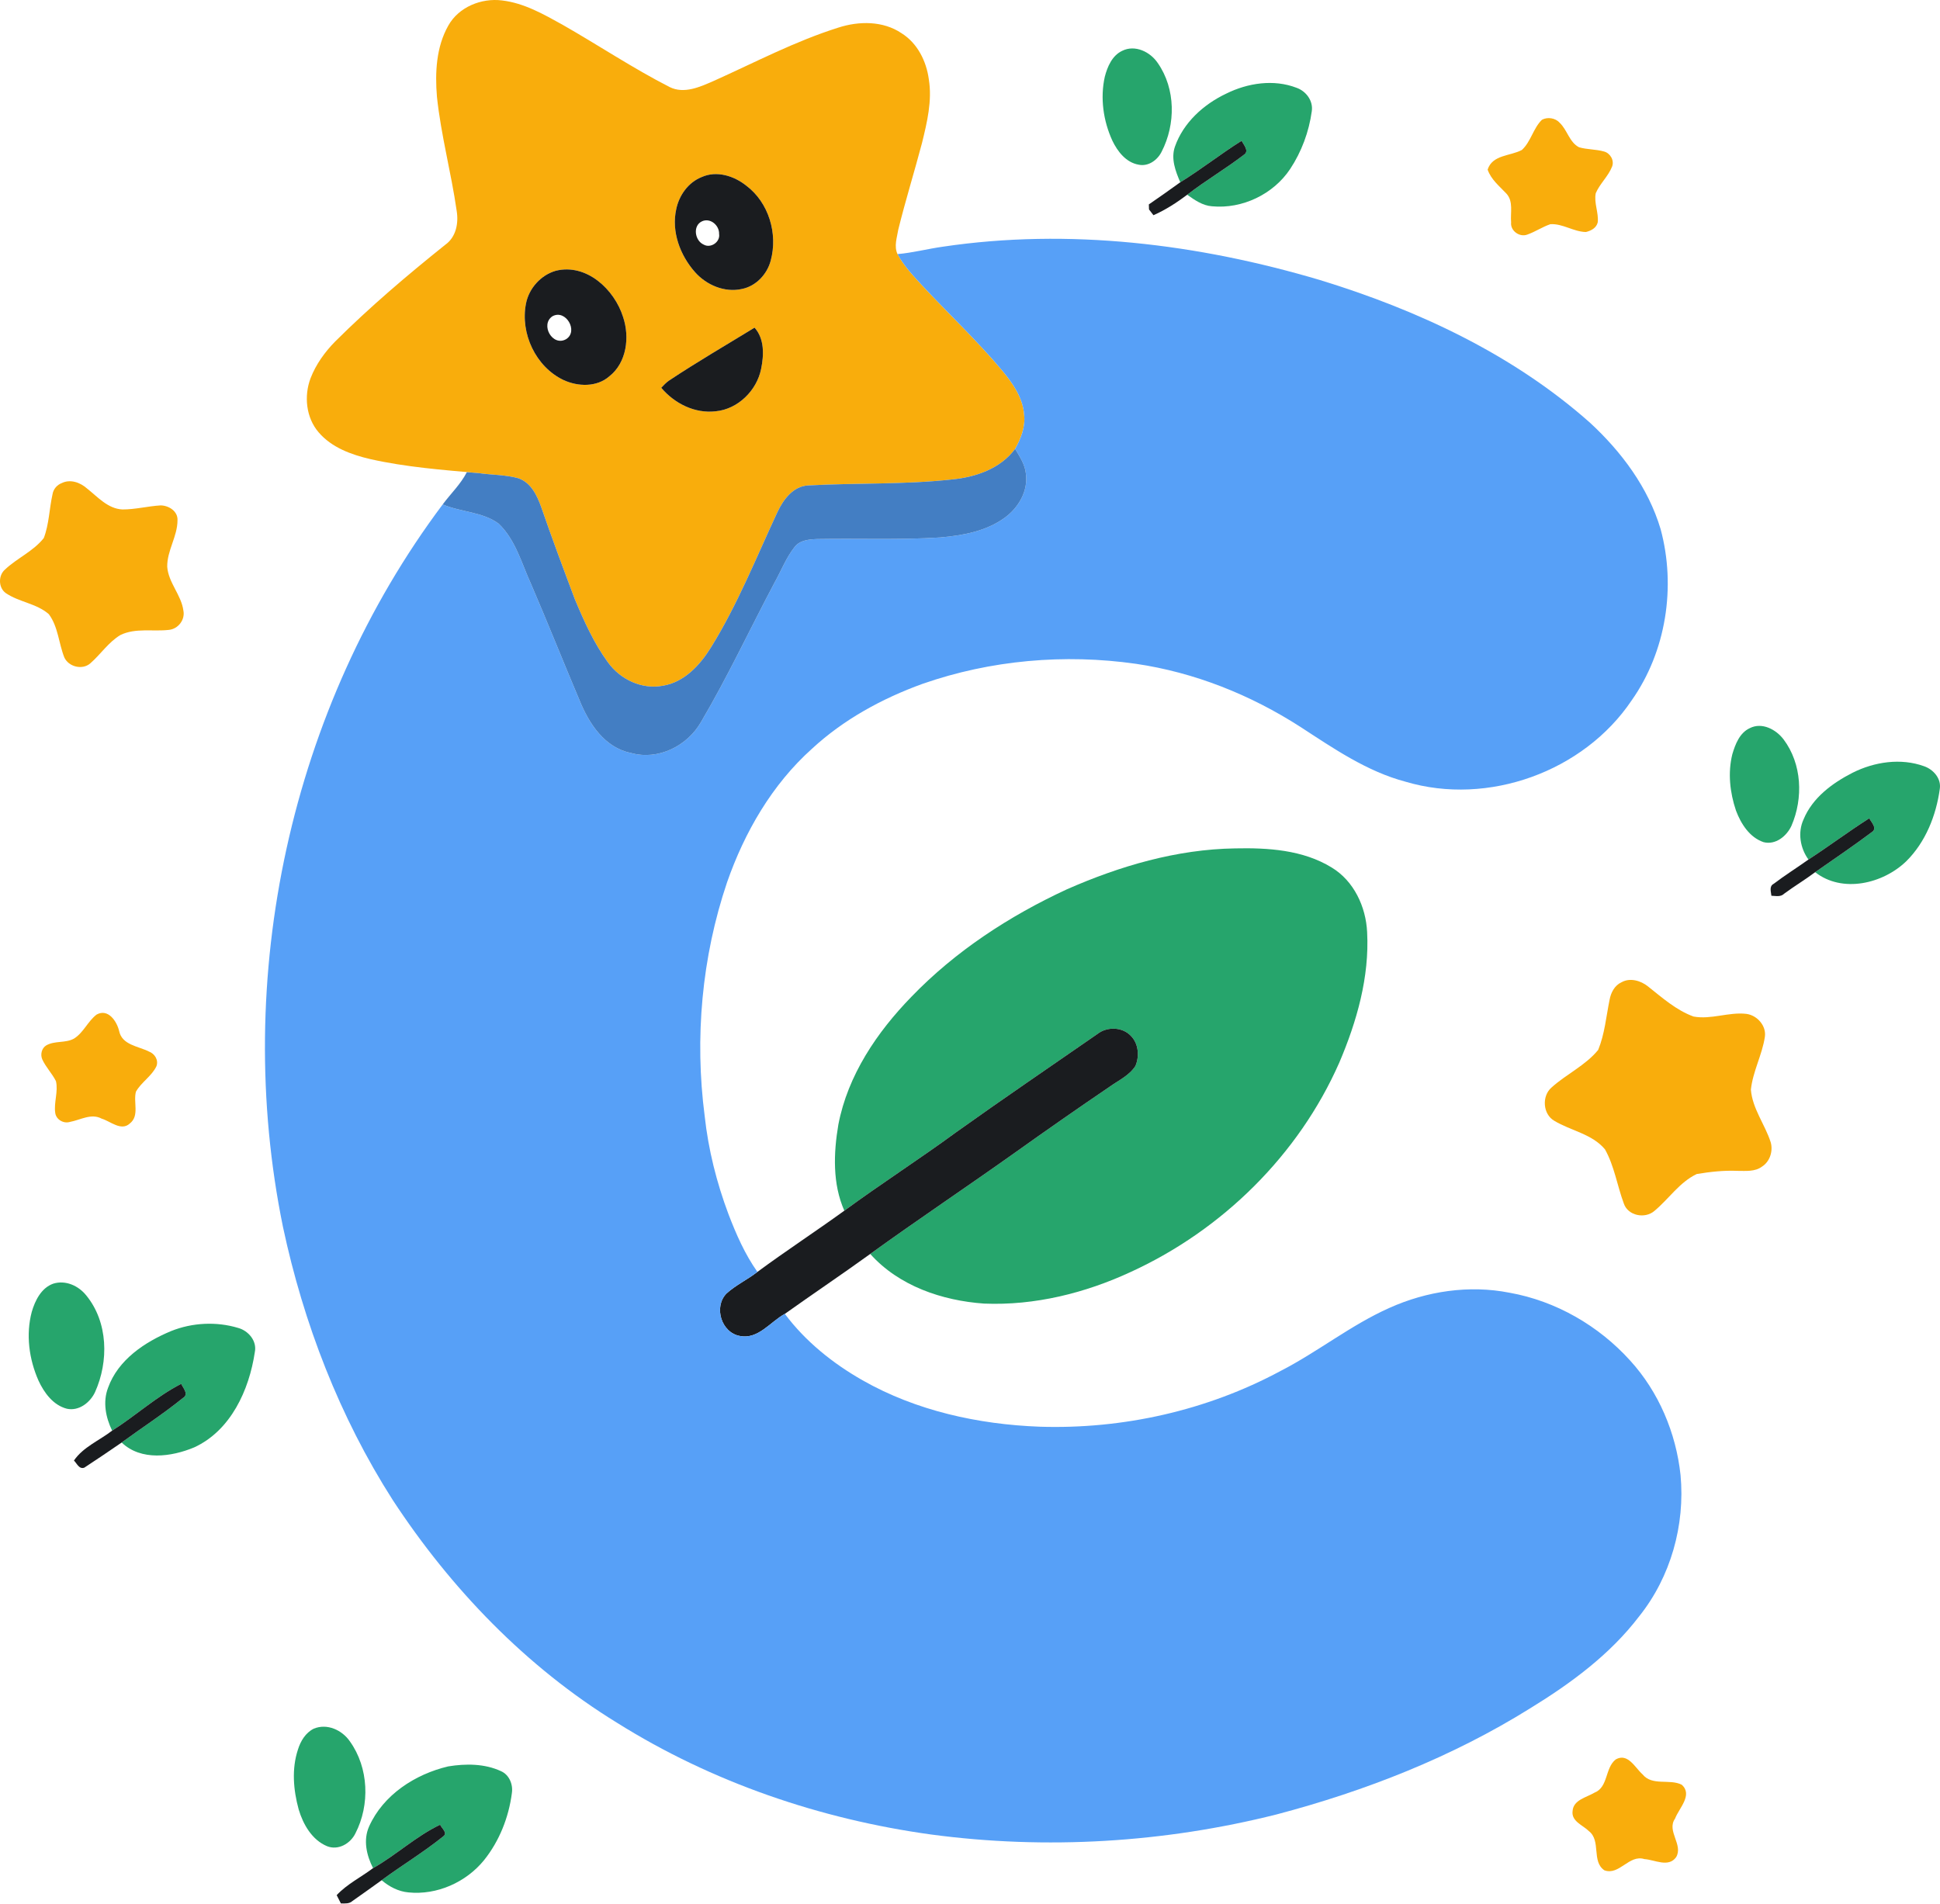
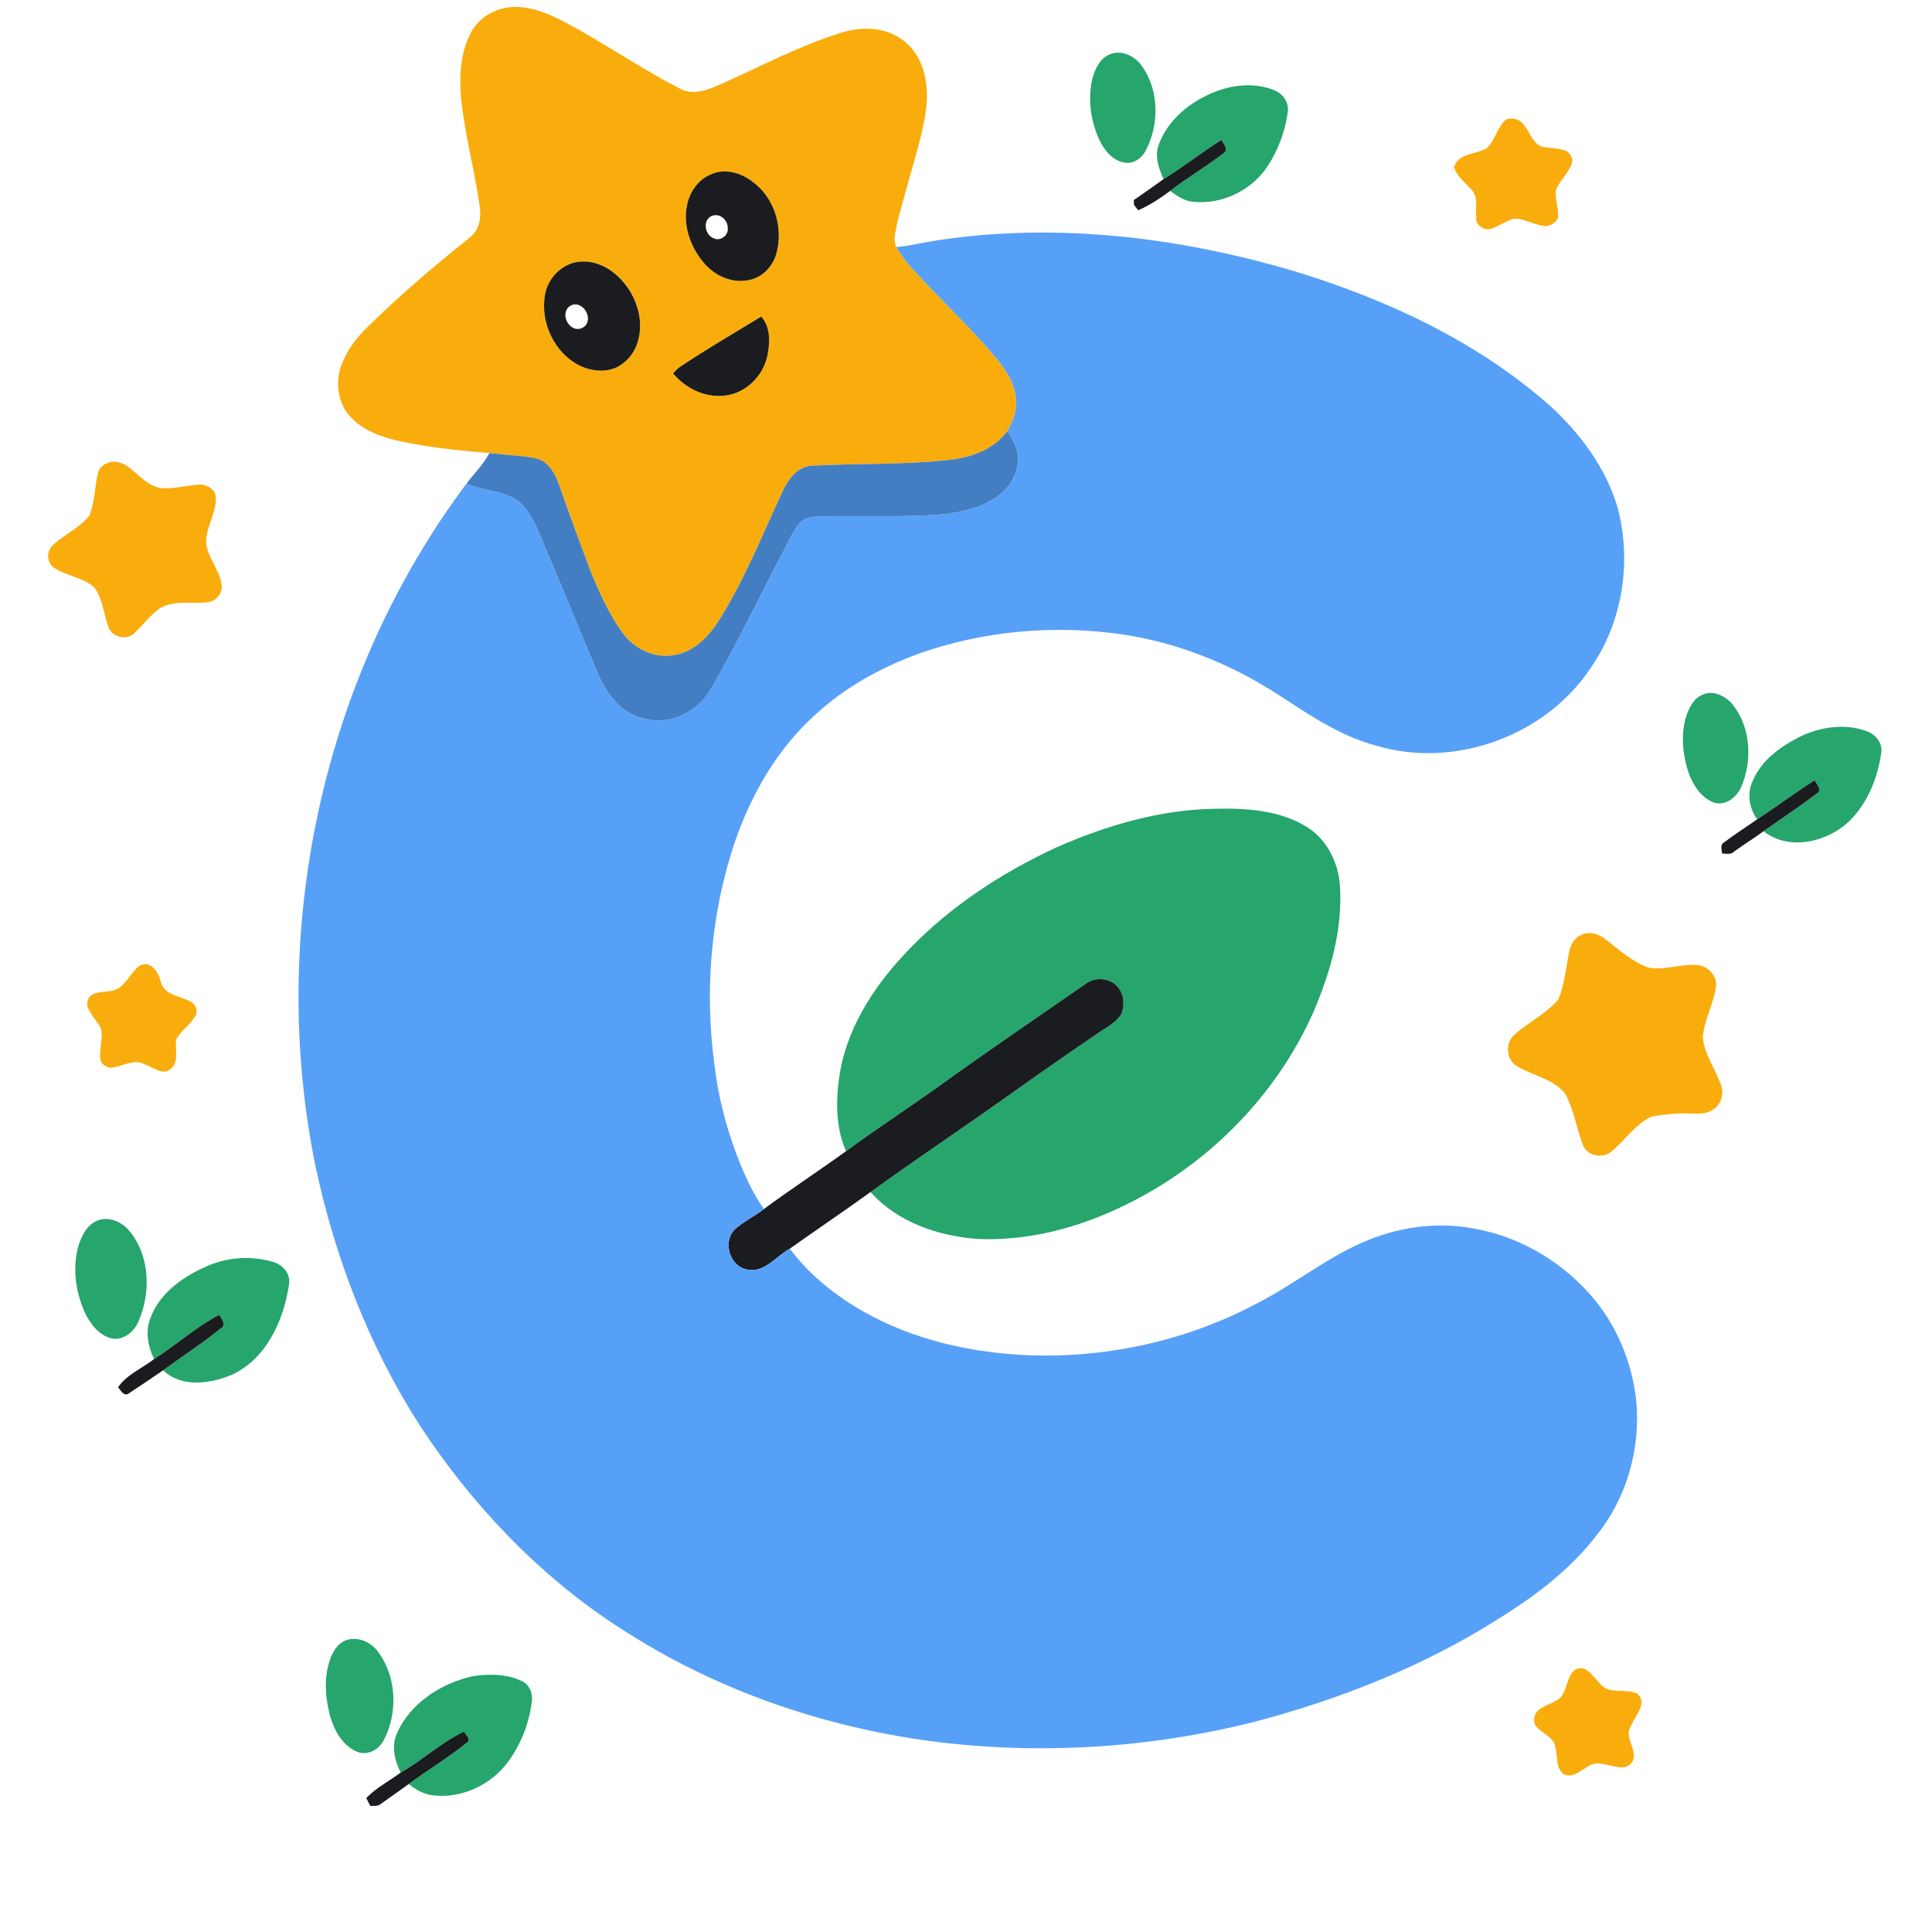
- <svg xmlns="http://www.w3.org/2000/svg" width="664.244pt" height="651.842pt" viewBox="0 0 664.244 651.842" version="1.1" id="svg64">
+ <svg xmlns="http://www.w3.org/2000/svg" width="700pt" height="700pt" viewBox="0 0 700 700" version="1.1" id="svg64">
  <defs id="defs68" />
-   <g id="#f9ad0cff" transform="translate(-176.0944,-187.8485)">
+   <g id="#f9ad0cff" transform="translate(-158.6521,-185.3567)">
    <path fill="#f9ad0c" opacity="1" d="m 329.61,196.58 c 3.55,-6.34 11.33,-9.48 18.37,-8.58 7.5,0.87 14.18,4.69 20.67,8.29 12.3,7.01 24.1,14.91 36.71,21.36 5.01,2.5 10.53,-0.09 15.2,-2.13 14.07,-6.32 27.8,-13.56 42.55,-18.21 7.07,-2.29 15.34,-2.37 21.69,1.93 5.43,3.4 8.49,9.57 9.32,15.78 1.18,7.33 -0.59,14.68 -2.33,21.77 -2.62,9.92 -5.67,19.72 -8.13,29.68 -0.44,2.74 -1.53,5.73 -0.26,8.4 2.24,4.13 5.51,7.55 8.67,10.98 9.02,9.66 18.67,18.74 27.16,28.88 3.62,4.35 7.1,9.31 7.52,15.14 0.47,4.15 -1.07,8.16 -3.09,11.69 -5.04,6.81 -13.5,9.71 -21.64,10.48 -16.32,1.79 -32.79,1.15 -49.16,2.04 -5.2,0.23 -8.59,4.88 -10.6,9.18 -7.26,15.57 -13.64,31.64 -22.73,46.28 -3.74,6.05 -9.13,11.94 -16.48,13.14 -7.19,1.38 -14.61,-2.17 -18.8,-8 -4.82,-6.6 -8.19,-14.13 -11.33,-21.63 -3.94,-10.45 -7.85,-20.92 -11.49,-31.48 -1.43,-4.02 -3.51,-8.45 -7.85,-9.94 -4.41,-1.23 -9.06,-1.11 -13.56,-1.76 -12.42,-1.1 -24.9,-2.05 -37.09,-4.79 -6.53,-1.52 -13.29,-3.96 -17.76,-9.21 -4.3,-5.02 -5.04,-12.42 -2.74,-18.5 1.84,-4.75 4.87,-8.96 8.42,-12.57 11.87,-11.82 24.65,-22.68 37.71,-33.14 3.69,-2.62 4.59,-7.36 3.9,-11.59 -1.87,-13.09 -5.38,-25.93 -6.76,-39.1 -0.68,-8.25 -0.27,-17.04 3.91,-24.39 m 86.75,51.9 c -4.61,1.82 -7.76,6.26 -8.73,11.02 -1.7,7.69 1.33,15.77 6.43,21.54 3.92,4.42 10.13,7.08 16.03,5.77 4.85,-0.95 8.68,-5.05 9.9,-9.75 2.49,-9.19 -0.68,-19.86 -8.39,-25.64 -4.18,-3.34 -10.13,-5.24 -15.24,-2.94 m -49.95,32.09 c -5.15,1.47 -9.22,6.03 -10.23,11.27 -1.99,10.21 3.35,21.62 12.84,26.14 4.94,2.29 11.4,2.51 15.7,-1.26 5.97,-4.69 7.02,-13.44 4.72,-20.29 -2.95,-9.46 -12.52,-18.45 -23.03,-15.86 m 38.72,37.63 c -0.99,0.68 -1.8,1.58 -2.63,2.44 4.54,5.39 11.51,8.9 18.65,8.05 7.61,-0.72 14.09,-7.13 15.55,-14.55 0.97,-4.71 1.17,-10.26 -2.25,-14.09 -9.8,6.01 -19.75,11.78 -29.32,18.15 z" id="path9" />
    <path fill="#f9ad0c" opacity="1" d="m 697.18,239.2 c 3.1,-2.86 3.86,-7.4 6.86,-10.33 1.91,-1.04 4.6,-0.65 6.07,1.02 2.63,2.46 3.3,6.66 6.64,8.39 2.78,0.81 5.75,0.65 8.55,1.45 2.13,0.55 3.58,3.04 2.77,5.15 -1.32,3.37 -4.18,5.82 -5.6,9.13 -0.67,3.34 1.04,6.63 0.68,9.97 -0.45,1.94 -2.27,2.89 -4.05,3.32 -4.22,-0.07 -7.92,-2.93 -12.16,-2.68 -2.76,0.93 -5.18,2.61 -7.93,3.57 -2.64,0.99 -5.84,-1.33 -5.52,-4.17 -0.3,-3.28 0.86,-7.18 -1.6,-9.86 -2.39,-2.56 -5.26,-4.8 -6.44,-8.23 1.64,-5.14 7.78,-4.6 11.73,-6.73 z" id="path11" />
    <path fill="#f9ad0c" opacity="1" d="m 197.22,353.29 c 2.94,-1.47 6.38,-0.21 8.68,1.85 3.66,2.88 7.12,6.94 12.11,7.17 4.4,0.02 8.7,-1.13 13.09,-1.39 2.78,0.03 5.94,2 5.77,5.1 0,5.52 -3.6,10.37 -3.52,15.91 0.41,5.5 4.83,9.65 5.54,15.03 0.63,3.14 -1.81,6.28 -4.96,6.59 -5.51,0.64 -11.4,-0.75 -16.59,1.75 -4.12,2.46 -6.77,6.62 -10.34,9.72 -2.71,2.37 -7.43,1.18 -8.89,-2.05 -1.92,-4.85 -2.1,-10.5 -5.29,-14.79 -4.2,-3.7 -10.21,-4.12 -14.76,-7.24 -2.55,-1.83 -2.6,-6.03 -0.26,-8.05 4.15,-3.92 9.69,-6.24 13.29,-10.79 1.83,-4.78 1.87,-10.04 2.99,-15 0.27,-1.73 1.52,-3.2 3.14,-3.81 z" id="path13" />
    <path fill="#f9ad0c" opacity="1" d="m 731.27,524.23 c 2.93,-1.65 6.6,-0.58 9.09,1.42 4.87,3.86 9.67,8.16 15.6,10.31 6.02,1.12 12.05,-1.62 18.1,-0.91 3.69,0.5 6.9,4.1 6.31,7.91 -0.94,6.17 -4.12,11.8 -4.78,18.03 0.51,6.55 4.84,11.92 6.79,18.05 0.85,3.02 -0.28,6.58 -2.97,8.3 -2.41,1.81 -5.58,1.47 -8.41,1.47 -4.67,-0.21 -9.35,0.32 -13.95,1.08 -5.93,2.83 -9.58,8.56 -14.51,12.65 -3.24,2.79 -9.08,1.64 -10.47,-2.58 -2.27,-6.12 -3.22,-12.78 -6.44,-18.52 -4.41,-5.29 -11.69,-6.36 -17.35,-9.77 -3.94,-2.26 -4.34,-8.46 -0.97,-11.39 5.07,-4.59 11.61,-7.54 15.99,-12.89 2.24,-5.45 2.73,-11.41 3.9,-17.15 0.45,-2.45 1.7,-4.92 4.07,-6.01 z" id="path15" />
    <path fill="#f9ad0c" opacity="1" d="m 209.18,535.28 c 3.93,-2.17 6.9,2.28 7.7,5.61 0.98,4.82 6.53,5.21 10.17,7.04 2,0.73 3.39,2.9 2.62,5.02 -1.63,3.45 -5.18,5.46 -7.03,8.74 -0.98,3.58 1.32,8.24 -2.12,10.92 -2.96,2.7 -6.6,-0.79 -9.61,-1.68 -3.58,-1.94 -7.31,0.47 -10.88,1.12 -2.16,0.67 -4.69,-0.78 -5.02,-3.06 -0.53,-3.62 1.08,-7.3 0.24,-10.91 -1.33,-2.65 -3.48,-4.79 -4.7,-7.49 -0.69,-1.63 -0.2,-3.78 1.35,-4.73 2.92,-1.72 6.64,-0.7 9.57,-2.37 3.25,-2.05 4.69,-5.92 7.71,-8.21 z" id="path17" />
    <path fill="#f9ad0c" opacity="1" d="m 729.33,790.35 c 4.14,-2.32 6.58,2.82 9.16,5.12 3.31,4.09 9.25,1.44 13.41,3.55 3.92,3.48 -0.93,8.03 -2.28,11.61 -2.99,4.27 2.92,8.96 0.36,13.22 -2.64,3.64 -7.33,0.86 -10.86,0.64 -5.26,-1.67 -8.57,5.72 -13.7,3.84 -4.49,-3.04 -1.04,-10.12 -5.3,-13.42 -2.07,-2.06 -6.07,-3.34 -5.58,-6.89 0.26,-3.81 4.73,-4.63 7.44,-6.25 4.86,-1.9 3.58,-8.5 7.35,-11.42 z" id="path19" />
  </g>
-   <g id="#26a56cff" transform="translate(-176.0944,-187.8485)">
+   <g id="#26a56cff" transform="translate(-158.6521,-185.3567)">
    <path fill="#26a56c" opacity="1" d="m 541.33,492.42 c 18.15,-8 37.66,-13.74 57.62,-14.04 11.25,-0.25 23.24,0.49 33.08,6.53 7.62,4.6 11.74,13.43 12.16,22.13 0.82,15.44 -3.54,30.64 -9.54,44.72 -13.89,31.55 -40.01,57.27 -71.27,71.61 -15.68,7.29 -33,11.61 -50.35,10.89 -14.34,-1.01 -29.17,-6.03 -38.97,-17 16.33,-11.79 33.08,-22.98 49.5,-34.65 10.73,-7.65 21.53,-15.19 32.43,-22.59 3.07,-2.19 6.77,-3.87 8.87,-7.14 1.41,-3.3 1.08,-7.63 -1.54,-10.27 -2.9,-3.12 -8.15,-3.27 -11.45,-0.69 -16.14,11.19 -32.39,22.23 -48.37,33.64 -12.58,9.23 -25.73,17.65 -38.31,26.89 -4.08,-9.18 -3.7,-19.75 -2.05,-29.47 3.23,-16.91 13.21,-31.66 25.05,-43.82 15.05,-15.61 33.52,-27.65 53.14,-36.74 z" id="path30" />
    <path fill="#26a56c" opacity="1" d="m 560.29,205.27 c 4.43,-2.24 9.69,0.35 12.25,4.21 6.12,8.81 6.13,20.94 1.29,30.32 -1.42,2.87 -4.54,5.14 -7.85,4.45 -4.33,-0.74 -7.24,-4.52 -9.03,-8.25 -3.1,-6.78 -4.2,-14.56 -2.58,-21.87 0.9,-3.45 2.5,-7.23 5.92,-8.86 z" id="path22" />
    <path fill="#26a56c" opacity="1" d="m 595.95,219.91 c 7.35,-3.65 16.27,-5.01 24.07,-2 3.28,1.15 5.76,4.48 5.22,8.04 -0.96,7.01 -3.5,13.88 -7.41,19.78 -5.76,8.66 -16.42,13.75 -26.77,12.76 -3.23,-0.24 -5.92,-2.14 -8.47,-3.95 6.25,-4.85 13.12,-8.86 19.38,-13.67 1.98,-1.26 -0.02,-3.4 -0.77,-4.8 -7.16,4.5 -13.8,9.76 -20.99,14.2 -1.63,-3.81 -3.27,-8.08 -1.82,-12.22 2.89,-8.22 9.82,-14.48 17.56,-18.14 z" id="path24" />
    <path fill="#26a56c" opacity="1" d="m 775.24,437.19 c 4.16,-2.11 8.99,0.47 11.56,3.89 6.28,8.38 6.76,20.07 2.7,29.51 -1.62,3.57 -5.45,6.71 -9.58,5.65 -4.79,-1.62 -7.75,-6.31 -9.44,-10.82 -2.08,-6.16 -2.83,-12.96 -1.24,-19.31 1.02,-3.44 2.51,-7.33 6,-8.92 z" id="path26" />
    <path fill="#26a56c" opacity="1" d="m 810.4,452.48 c 7.47,-3.75 16.52,-5.13 24.51,-2.23 3.17,1.11 5.9,4.2 5.36,7.74 -1.25,9.12 -4.86,18.23 -11.48,24.79 -8,7.73 -21.9,11.03 -31.2,3.75 6.49,-4.53 13.06,-8.97 19.39,-13.72 2.02,-1.24 -0.13,-3.36 -0.87,-4.73 -7.07,4.51 -13.79,9.54 -20.81,14.12 -2.85,-3.92 -3.74,-9.28 -1.68,-13.75 3.07,-7.43 9.83,-12.42 16.78,-15.97 z" id="path28" />
    <path fill="#26a56c" opacity="1" d="m 194.31,627.44 c 4.2,-1.32 8.65,0.69 11.3,4 7.53,9.17 7.76,22.62 3.03,33.13 -1.67,3.57 -5.52,6.59 -9.64,5.7 -4.69,-1.21 -7.79,-5.45 -9.72,-9.63 -3.24,-7.32 -4.38,-15.76 -2.31,-23.55 1.14,-3.91 3.26,-8.19 7.34,-9.65 z" id="path32" />
    <path fill="#26a56c" opacity="1" d="m 234.73,643.65 c 7.2,-2.88 15.46,-3.3 22.89,-1.06 3.55,0.97 6.53,4.49 5.72,8.32 -1.93,12.96 -8.24,26.84 -20.75,32.59 -7.79,3.26 -18.19,4.71 -24.84,-1.66 6.95,-5.09 14.21,-9.77 20.9,-15.2 2.22,-1.23 0.2,-3.4 -0.52,-4.89 -8.5,4.35 -15.6,10.93 -23.64,16.02 -2.21,-4.52 -3.25,-9.84 -1.4,-14.67 3.44,-9.62 12.59,-15.69 21.64,-19.45 z" id="path34" />
    <path fill="#26a56c" opacity="1" d="m 283.53,779.83 c 4.58,-1.91 9.71,0.48 12.38,4.37 6.45,9.01 6.91,21.71 1.88,31.47 -1.7,3.52 -5.91,5.96 -9.75,4.39 -5.13,-2.15 -8.16,-7.46 -9.68,-12.57 -1.82,-6.67 -2.45,-13.89 -0.24,-20.54 0.9,-2.89 2.61,-5.74 5.41,-7.12 z" id="path36" />
    <path fill="#26a56c" opacity="1" d="m 329.55,792.75 c 5.98,-0.98 12.48,-0.98 18.08,1.63 2.83,1.24 4.17,4.54 3.73,7.5 -1.07,8.3 -4.28,16.43 -9.54,22.99 -6.15,7.56 -16.12,12.02 -25.88,11.03 -3.45,-0.31 -6.58,-1.97 -9.18,-4.17 6.95,-5.13 14.39,-9.6 21.11,-15.03 1.67,-1.18 -0.63,-2.79 -1.07,-3.98 -8.26,3.94 -15.02,10.36 -22.97,14.87 -2.23,-4.36 -3.44,-9.61 -1.36,-14.27 4.86,-10.86 15.78,-17.9 27.08,-20.57 z" id="path38" />
  </g>
-   <g id="#1a1c1fff" transform="translate(-176.0944,-187.8485)">
+   <g id="#1a1c1fff" transform="translate(-158.6521,-185.3567)">
    <path fill="#1a1c1f" opacity="1" d="m 580.21,250.27 c 7.19,-4.44 13.83,-9.7 20.99,-14.2 0.75,1.4 2.75,3.54 0.77,4.8 -6.26,4.81 -13.13,8.82 -19.38,13.67 -3.61,2.71 -7.42,5.19 -11.56,7.01 -0.38,-0.49 -1.14,-1.48 -1.52,-1.98 -0.02,-0.43 -0.05,-1.29 -0.06,-1.72 3.62,-2.48 7.2,-5.02 10.76,-7.58 z" id="path41" />
    <path fill="#1a1c1f" opacity="1" d="m 416.36,248.48 c 5.11,-2.3 11.06,-0.4 15.24,2.94 7.71,5.78 10.88,16.45 8.39,25.64 -1.22,4.7 -5.05,8.8 -9.9,9.75 -5.9,1.31 -12.11,-1.35 -16.03,-5.77 -5.1,-5.77 -8.13,-13.85 -6.43,-21.54 0.97,-4.76 4.12,-9.2 8.73,-11.02 m 0.15,15.13 c -3.34,1.49 -2.53,6.67 0.52,8 2.41,1.38 5.72,-0.89 5.28,-3.64 0.11,-2.92 -2.96,-5.6 -5.8,-4.36 z" id="path43" />
    <path fill="#1a1c1f" opacity="1" d="m 366.41,280.57 c 10.51,-2.59 20.08,6.4 23.03,15.86 2.3,6.85 1.25,15.6 -4.72,20.29 -4.3,3.77 -10.76,3.55 -15.7,1.26 -9.49,-4.52 -14.83,-15.93 -12.84,-26.14 1.01,-5.24 5.08,-9.8 10.23,-11.27 m -1.16,15.58 c -4.28,2.85 0.02,10.53 4.69,7.84 4.31,-2.72 -0.14,-10.36 -4.69,-7.84 z" id="path45" />
    <path fill="#1a1c1f" opacity="1" d="m 405.13,318.2 c 9.57,-6.37 19.52,-12.14 29.32,-18.15 3.42,3.83 3.22,9.38 2.25,14.09 -1.46,7.42 -7.94,13.83 -15.55,14.55 -7.14,0.85 -14.11,-2.66 -18.65,-8.05 0.83,-0.86 1.64,-1.76 2.63,-2.44 z" id="path47" />
    <path fill="#1a1c1f" opacity="1" d="m 795.3,482.2 c 7.02,-4.58 13.74,-9.61 20.81,-14.12 0.74,1.37 2.89,3.49 0.87,4.73 -6.33,4.75 -12.9,9.19 -19.39,13.72 -3.45,2.59 -7.15,4.8 -10.61,7.36 -1.19,1.21 -2.9,0.75 -4.37,0.71 -0.13,-1.39 -0.83,-3.23 0.75,-4.07 3.86,-2.94 7.99,-5.51 11.94,-8.33 z" id="path49" />
    <path fill="#1a1c1f" opacity="1" d="m 551.87,541.92 c 3.3,-2.58 8.55,-2.43 11.45,0.69 2.62,2.64 2.95,6.97 1.54,10.27 -2.1,3.27 -5.8,4.95 -8.87,7.14 -10.9,7.4 -21.7,14.94 -32.43,22.59 -16.42,11.67 -33.17,22.86 -49.5,34.65 -9.65,6.97 -19.54,13.61 -29.24,20.52 -4.96,2.69 -9.12,8.83 -15.39,7.57 -6.36,-1.13 -9.05,-9.91 -4.62,-14.51 3.2,-2.92 7.21,-4.77 10.62,-7.43 9.77,-7.21 19.93,-13.85 29.76,-20.96 12.58,-9.24 25.73,-17.66 38.31,-26.89 15.98,-11.41 32.23,-22.45 48.37,-33.64 z" id="path51" />
    <path fill="#1a1c1f" opacity="1" d="m 214.49,677.77 c 8.04,-5.09 15.14,-11.67 23.64,-16.02 0.72,1.49 2.74,3.66 0.52,4.89 -6.69,5.43 -13.95,10.11 -20.9,15.2 -4.23,2.91 -8.49,5.79 -12.78,8.6 -1.79,0.67 -2.56,-1.49 -3.56,-2.43 3.15,-4.63 8.73,-6.87 13.08,-10.24 z" id="path53" />
    <path fill="#1a1c1f" opacity="1" d="m 303.83,827.59 c 7.95,-4.51 14.71,-10.93 22.97,-14.87 0.44,1.19 2.74,2.8 1.07,3.98 -6.72,5.43 -14.16,9.9 -21.11,15.03 -3.3,2.4 -6.64,4.74 -9.97,7.1 -1.09,1.02 -2.61,0.86 -3.98,0.84 -0.36,-0.71 -1.08,-2.12 -1.44,-2.83 3.55,-3.8 8.33,-6.14 12.46,-9.25 z" id="path55" />
  </g>
-   <g id="#57a0f7ff" transform="translate(-176.0944,-187.8485)">
+   <g id="#57a0f7ff" transform="translate(-158.6521,-185.3567)">
    <path fill="#57a0f7" opacity="1" d="m 498.92,272.33 c 43.19,-6.42 87.44,-0.96 129.1,11.41 33.47,10.25 66.07,25.44 92.44,48.83 10.81,9.96 19.99,22.26 24.22,36.48 5.33,19.73 1.91,41.87 -9.92,58.65 -16.41,24.41 -49.18,36.25 -77.39,27.85 -13.27,-3.51 -24.67,-11.4 -36.03,-18.78 -17.02,-10.96 -36.22,-18.65 -56.29,-21.6 -24.45,-3.49 -49.75,-1.29 -73.09,6.86 -13.8,5 -26.98,12.18 -37.81,22.19 -13.68,12.24 -23.13,28.6 -29.13,45.82 -8.65,25.62 -11.13,53.26 -7.64,80.05 1.25,11.48 4.09,22.75 8.14,33.55 2.64,6.89 5.62,13.72 9.91,19.77 -3.41,2.66 -7.42,4.51 -10.62,7.43 -4.43,4.6 -1.74,13.38 4.62,14.51 6.27,1.26 10.43,-4.88 15.39,-7.57 7.05,9.44 16.41,16.94 26.61,22.75 18.38,10.45 39.6,15.09 60.59,15.89 28.5,0.92 57.27,-5.52 82.43,-19.03 12.82,-6.57 24.15,-15.76 37.34,-21.64 12.8,-5.76 27.32,-7.94 41.16,-5.21 15.85,2.82 30.53,11.3 41.29,23.22 9.8,10.74 15.71,24.78 17.26,39.19 1.61,17.18 -3.37,34.94 -14.2,48.45 -9.97,13.08 -23.41,22.95 -37.32,31.48 -26.74,16.68 -56.36,28.29 -86.76,36.31 -38.52,9.7 -78.88,12.15 -118.26,6.89 -38,-5.23 -75.15,-17.9 -107.7,-38.33 -31.01,-19.07 -56.83,-45.89 -76.71,-76.25 -18.2,-28.47 -30.54,-60.5 -37.57,-93.5 -17.42,-85.21 2.43,-177.71 54.69,-247.41 6.22,2.65 13.58,2.5 19.15,6.57 5.84,5.57 7.9,13.73 11.18,20.86 5.66,13.15 10.94,26.45 16.52,39.63 3.2,7.93 8.58,16.25 17.58,18.04 9.37,2.66 19.39,-2.42 24.06,-10.66 9.13,-15.49 16.73,-31.83 25.15,-47.7 2.27,-4.06 3.95,-8.49 6.85,-12.16 1.82,-2.38 5.03,-2.62 7.79,-2.73 14.02,-0.25 28.07,0.34 42.08,-0.54 7.7,-0.67 15.75,-2.12 22.12,-6.79 4.68,-3.4 8.05,-9.17 7.2,-15.09 -0.32,-3.15 -2.12,-5.82 -3.69,-8.46 2.02,-3.53 3.56,-7.54 3.09,-11.69 -0.42,-5.83 -3.9,-10.79 -7.52,-15.14 -8.49,-10.14 -18.14,-19.22 -27.16,-28.88 -3.16,-3.43 -6.43,-6.85 -8.67,-10.98 5.23,-0.46 10.32,-1.81 15.52,-2.54 z" id="path58" />
  </g>
-   <g id="#437ec3ff" transform="translate(-176.0944,-187.8485)">
+   <g id="#437ec3ff" transform="translate(-158.6521,-185.3567)">
    <path fill="#437ec3" opacity="1" d="m 502.02,352.04 c 8.14,-0.77 16.6,-3.67 21.64,-10.48 1.57,2.64 3.37,5.31 3.69,8.46 0.85,5.92 -2.52,11.69 -7.2,15.09 -6.37,4.67 -14.42,6.12 -22.12,6.79 -14.01,0.88 -28.06,0.29 -42.08,0.54 -2.76,0.11 -5.97,0.35 -7.79,2.73 -2.9,3.67 -4.58,8.1 -6.85,12.16 -8.42,15.87 -16.02,32.21 -25.15,47.7 -4.67,8.24 -14.69,13.32 -24.06,10.66 -9,-1.79 -14.38,-10.11 -17.58,-18.04 -5.58,-13.18 -10.86,-26.48 -16.52,-39.63 -3.28,-7.13 -5.34,-15.29 -11.18,-20.86 -5.57,-4.07 -12.93,-3.92 -19.15,-6.57 2.75,-3.7 6.15,-6.92 8.27,-11.05 1.35,0.09 2.71,0.2 4.08,0.33 4.5,0.65 9.15,0.53 13.56,1.76 4.34,1.49 6.42,5.92 7.85,9.94 3.64,10.56 7.55,21.03 11.49,31.48 3.14,7.5 6.51,15.03 11.33,21.63 4.19,5.83 11.61,9.38 18.8,8 7.35,-1.2 12.74,-7.09 16.48,-13.14 9.09,-14.64 15.47,-30.71 22.73,-46.28 2.01,-4.3 5.4,-8.95 10.6,-9.18 16.37,-0.89 32.84,-0.25 49.16,-2.04 z" id="path61" />
  </g>
</svg>
